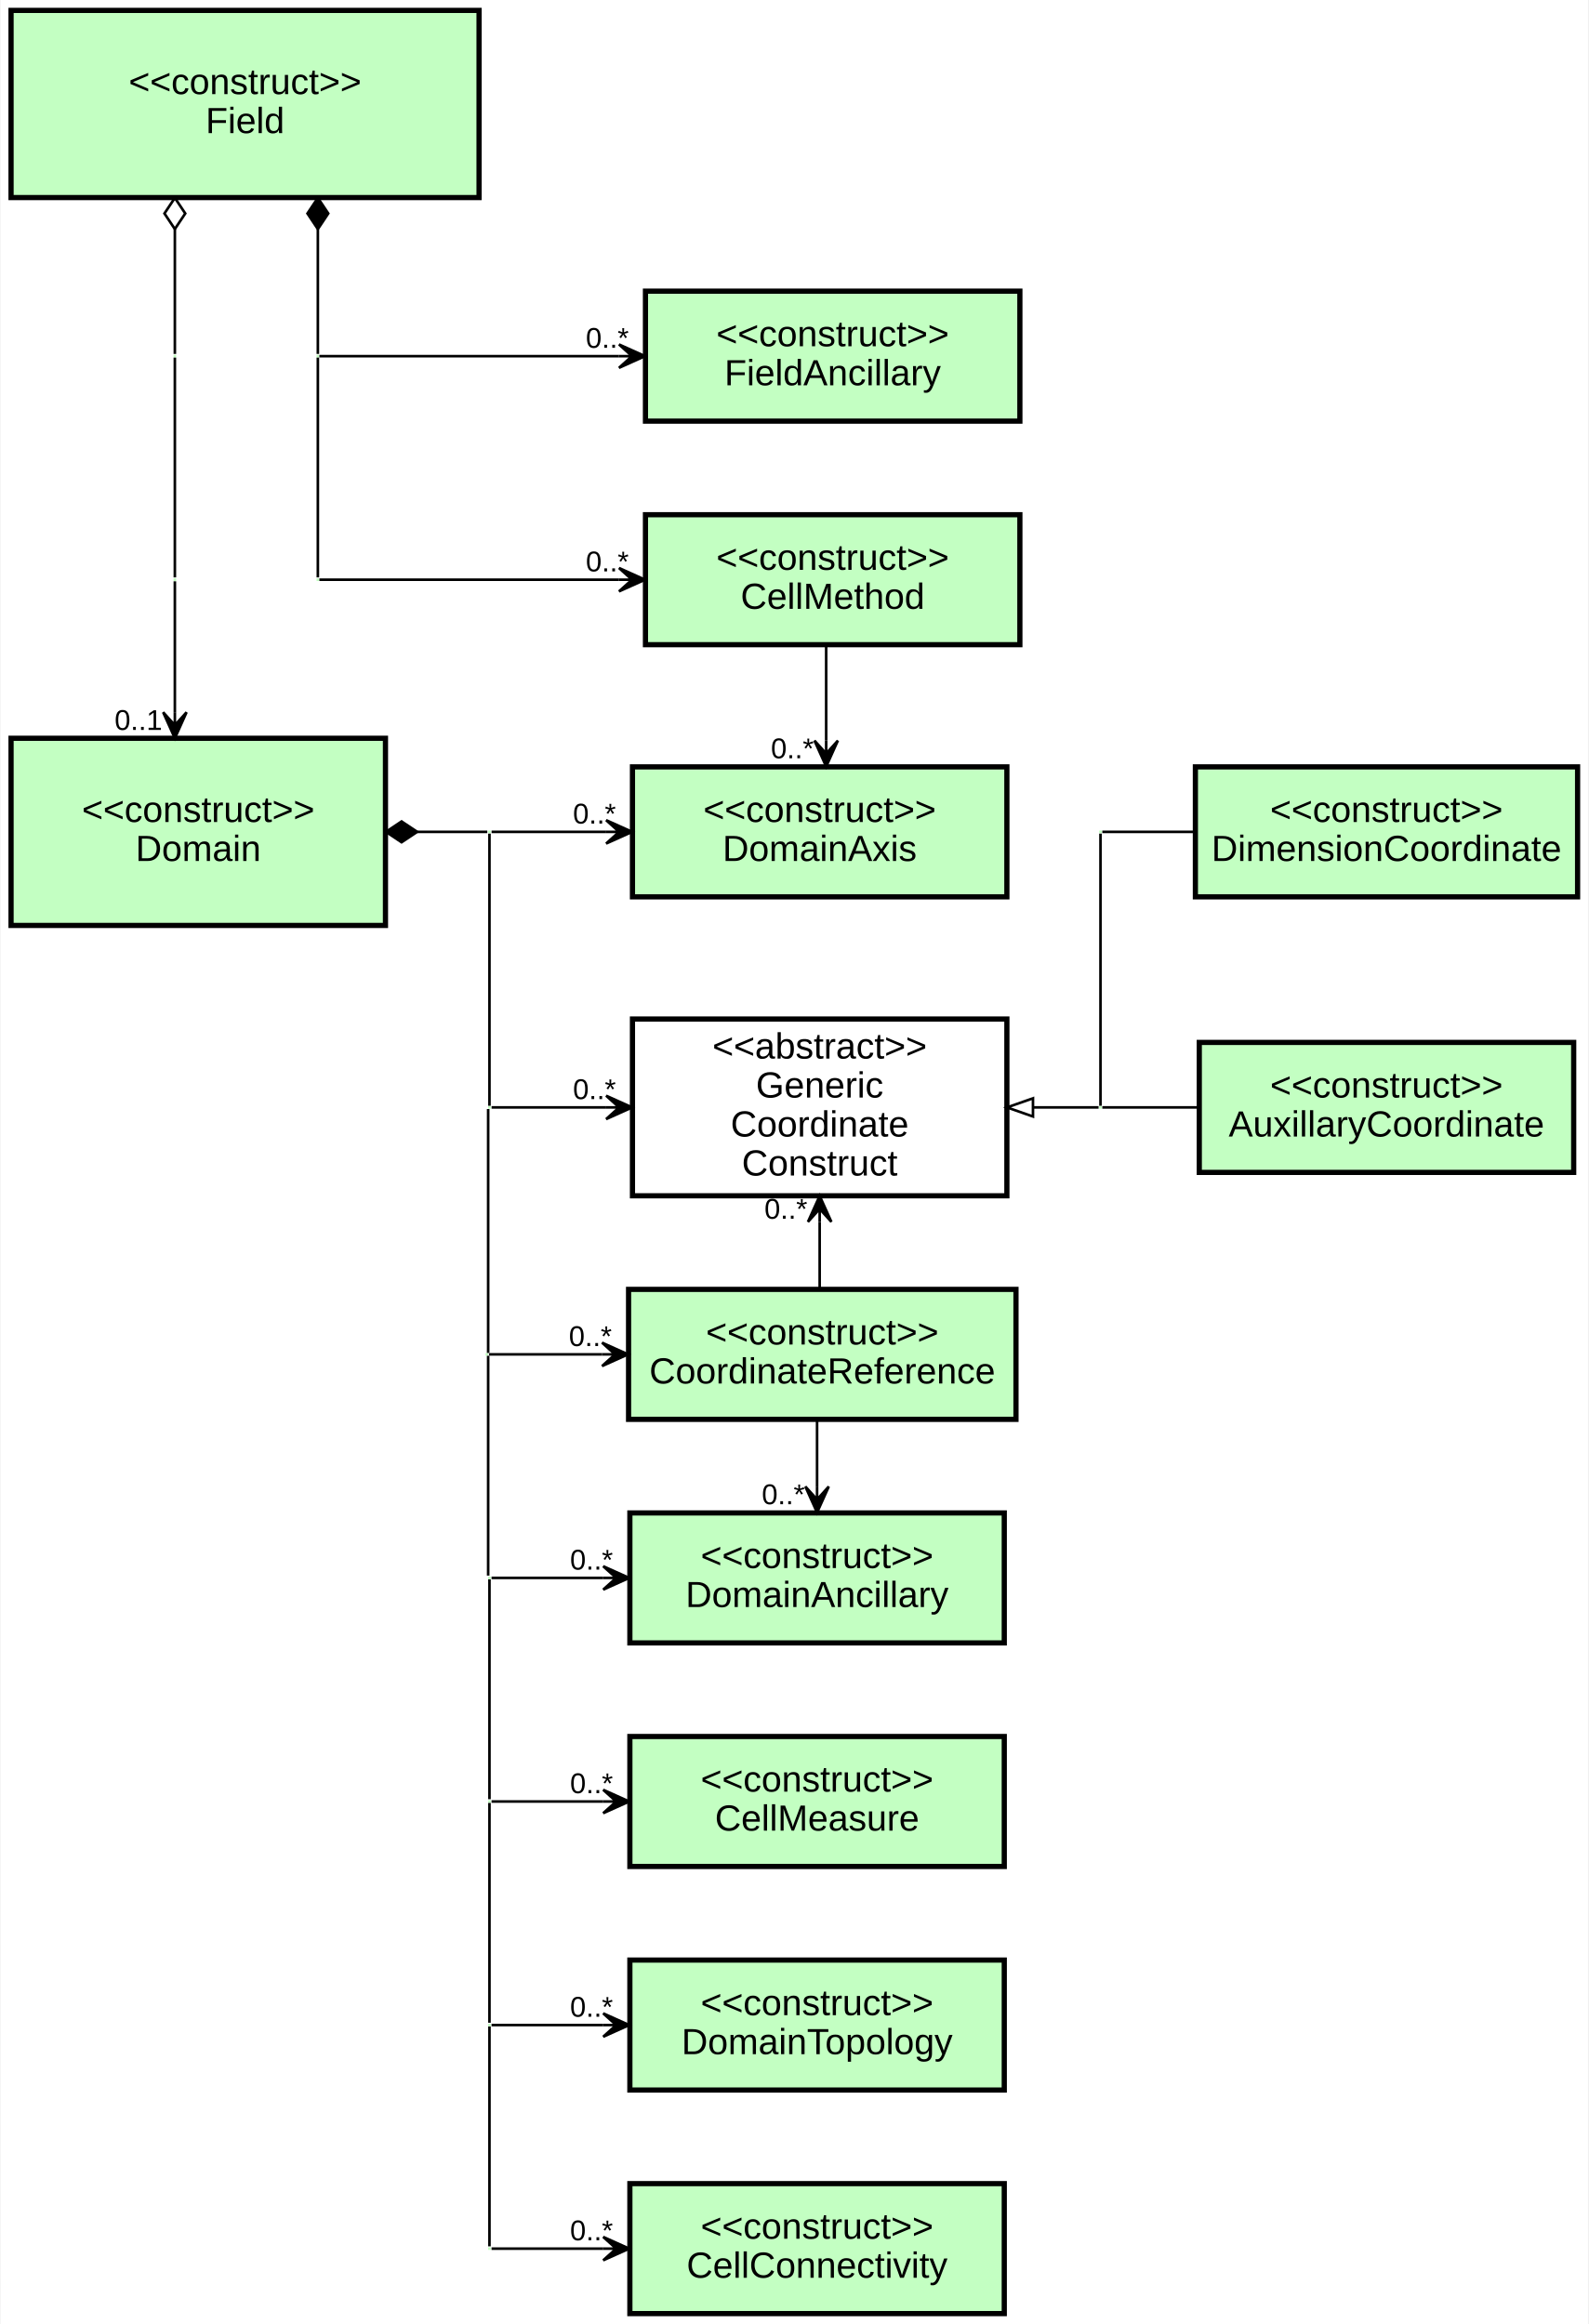
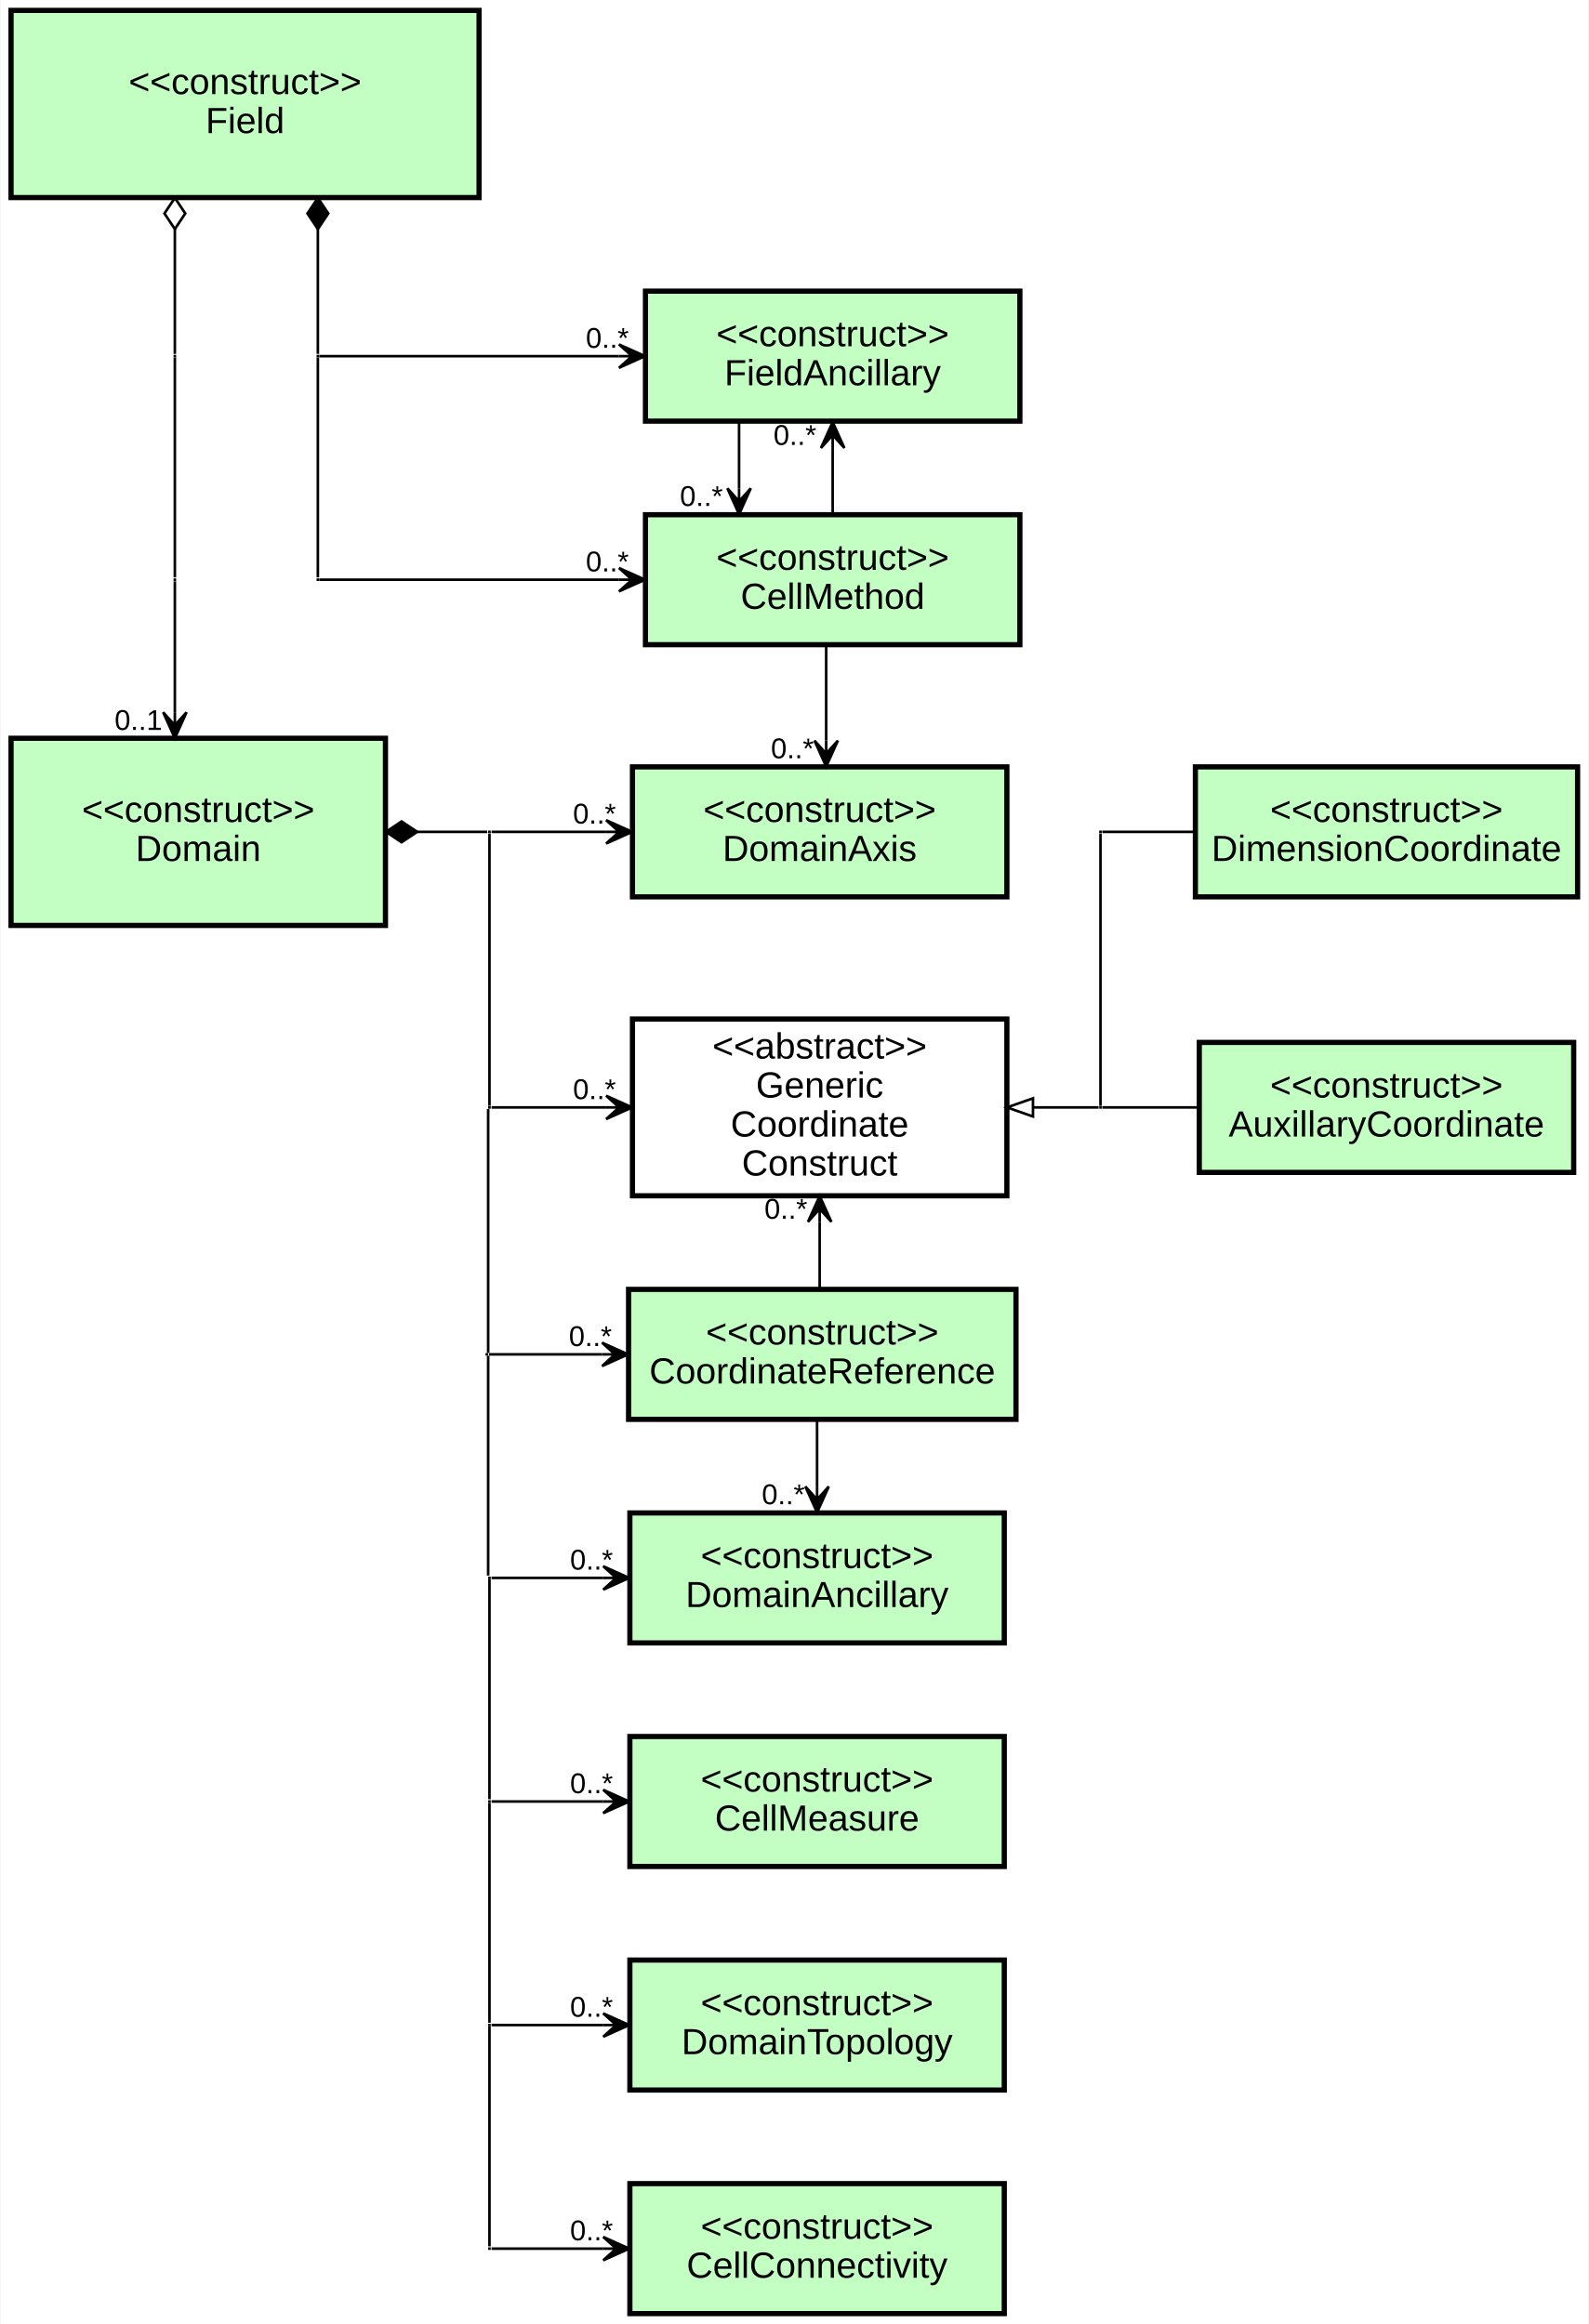
<svg xmlns="http://www.w3.org/2000/svg" width="611pt" height="894pt" viewBox="0.00 0.00 610.50 894.00">
  <g id="graph0" class="graph" transform="scale(1 1) rotate(0) translate(4 890)">
    <polygon fill="white" stroke="transparent" points="-4,4 -4,-890 606.5,-890 606.5,4 -4,4" />
    <g id="node1" class="node">
      <polygon fill="#c3ffc2" stroke="black" stroke-width="2" points="144,-606 0,-606 0,-534 144,-534 144,-606" />
      <text text-anchor="middle" x="72" y="-573.8" font-family="Arial" font-size="14.00">&lt;&lt;construct&gt;&gt;</text>
      <text text-anchor="middle" x="72" y="-558.8" font-family="Arial" font-size="14.00">Domain</text>
    </g>
    <g id="node18" class="node">
-       <polygon fill="#c3ffc2" stroke="transparent" stroke-width="2" points="184.5,-570.5 183.5,-570.5 183.5,-569.5 184.5,-569.5 184.5,-570.5" />
+       <polygon fill="#000000" stroke="transparent" stroke-width="2" points="184.5,-570.5 183.5,-570.5 183.5,-569.5 184.5,-569.5 184.5,-570.5" />
    </g>
    <g id="edge8" class="edge">
      <path fill="none" stroke="black" d="M156.2,-570C156.2,-570 183.18,-570 183.18,-570" />
      <polygon fill="black" stroke="black" points="156.2,-570 150.2,-574 144.2,-570 150.2,-566 156.2,-570" />
    </g>
    <g id="node2" class="node">
      <polygon fill="#c3ffc2" stroke="black" stroke-width="2" points="180,-886 0,-886 0,-814 180,-814 180,-886" />
      <text text-anchor="middle" x="90" y="-853.8" font-family="Arial" font-size="14.00">&lt;&lt;construct&gt;&gt;</text>
      <text text-anchor="middle" x="90" y="-838.8" font-family="Arial" font-size="14.00">Field</text>
    </g>
    <g id="node14" class="node">
-       <polygon fill="#c3ffc2" stroke="transparent" stroke-width="2" points="63.5,-753.5 62.5,-753.5 62.5,-752.5 63.5,-752.5 63.5,-753.5" />
+       <polygon fill="#000000" stroke="transparent" stroke-width="2" points="63.5,-753.5 62.5,-753.5 62.5,-752.5 63.5,-752.5 63.5,-753.5" />
    </g>
    <g id="edge1" class="edge">
      <path fill="none" stroke="black" d="M63,-801.88C63,-801.88 63,-753.85 63,-753.85" />
      <polygon fill="none" stroke="black" points="63,-801.88 67,-807.88 63,-813.88 59,-807.88 63,-801.88" />
    </g>
    <g id="node15" class="node">
-       <polygon fill="#c3ffc2" stroke="transparent" stroke-width="2" points="118.5,-753.5 117.5,-753.5 117.5,-752.5 118.5,-752.5 118.5,-753.5" />
+       <polygon fill="#000000" stroke="transparent" stroke-width="2" points="118.5,-753.5 117.5,-753.5 117.5,-752.5 118.5,-752.5 118.5,-753.5" />
    </g>
    <g id="edge2" class="edge">
      <path fill="none" stroke="black" d="M118,-801.88C118,-801.88 118,-753.85 118,-753.85" />
      <polygon fill="black" stroke="black" points="118,-801.88 122,-807.88 118,-813.88 114,-807.88 118,-801.88" />
    </g>
    <g id="node3" class="node">
      <polygon fill="#c3ffc2" stroke="black" stroke-width="2" points="388,-692 244,-692 244,-642 388,-642 388,-692" />
      <text text-anchor="middle" x="316" y="-670.8" font-family="Arial" font-size="14.00">&lt;&lt;construct&gt;&gt;</text>
      <text text-anchor="middle" x="316" y="-655.8" font-family="Arial" font-size="14.00">CellMethod</text>
    </g>
    <g id="node4" class="node">
      <polygon fill="#c3ffc2" stroke="black" stroke-width="2" points="383,-595 239,-595 239,-545 383,-545 383,-595" />
      <text text-anchor="middle" x="311" y="-573.8" font-family="Arial" font-size="14.00">&lt;&lt;construct&gt;&gt;</text>
      <text text-anchor="middle" x="311" y="-558.8" font-family="Arial" font-size="14.00">DomainAxis</text>
    </g>
    <g id="edge11" class="edge">
      <path fill="none" stroke="black" d="M313.5,-641.77C313.5,-641.77 313.5,-605.11 313.5,-605.11" />
      <polygon fill="black" stroke="black" points="313.5,-595.11 318,-605.11 313.5,-600.11 313.5,-605.11 313.5,-605.11 313.5,-605.11 313.5,-600.11 309,-605.11 313.5,-595.11 313.5,-595.11" />
      <text text-anchor="middle" x="300.5" y="-598.31" font-family="Arial" font-size="11.00">0..*   </text>
    </g>
    <g id="node13" class="node">
      <polygon fill="white" stroke="black" stroke-width="2" points="383,-498 239,-498 239,-430 383,-430 383,-498" />
      <text text-anchor="middle" x="311" y="-482.8" font-family="Arial" font-size="14.00">&lt;&lt;abstract&gt;&gt;</text>
      <text text-anchor="middle" x="311" y="-467.8" font-family="Arial" font-size="14.00">Generic</text>
      <text text-anchor="middle" x="311" y="-452.8" font-family="Arial" font-size="14.00">Coordinate</text>
      <text text-anchor="middle" x="311" y="-437.8" font-family="Arial" font-size="14.00">Construct</text>
    </g>
    <g id="node19" class="node">
-       <polygon fill="#c3ffc2" stroke="transparent" stroke-width="2" points="419.5,-570.5 418.5,-570.5 418.5,-569.5 419.5,-569.5 419.5,-570.5" />
+       <polygon fill="#000000" stroke="transparent" stroke-width="2" points="419.5,-570.5 418.5,-570.5 418.5,-569.5 419.5,-569.5 419.5,-570.5" />
    </g>
    <g id="node5" class="node">
      <polygon fill="#c3ffc2" stroke="black" stroke-width="2" points="382,-308 238,-308 238,-258 382,-258 382,-308" />
      <text text-anchor="middle" x="310" y="-286.8" font-family="Arial" font-size="14.00">&lt;&lt;construct&gt;&gt;</text>
      <text text-anchor="middle" x="310" y="-271.8" font-family="Arial" font-size="14.00">DomainAncillary</text>
    </g>
    <g id="node6" class="node">
      <polygon fill="#c3ffc2" stroke="black" stroke-width="2" points="382,-222 238,-222 238,-172 382,-172 382,-222" />
      <text text-anchor="middle" x="310" y="-200.8" font-family="Arial" font-size="14.00">&lt;&lt;construct&gt;&gt;</text>
      <text text-anchor="middle" x="310" y="-185.8" font-family="Arial" font-size="14.00">CellMeasure</text>
    </g>
    <g id="node11" class="node">
      <polygon fill="#c3ffc2" stroke="black" stroke-width="2" points="382,-136 238,-136 238,-86 382,-86 382,-136" />
      <text text-anchor="middle" x="310" y="-114.8" font-family="Arial" font-size="14.00">&lt;&lt;construct&gt;&gt;</text>
      <text text-anchor="middle" x="310" y="-99.8" font-family="Arial" font-size="14.00">DomainTopology</text>
    </g>
    <g id="node7" class="node">
      <polygon fill="#c3ffc2" stroke="black" stroke-width="2" points="386.5,-394 237.5,-394 237.5,-344 386.5,-344 386.5,-394" />
      <text text-anchor="middle" x="312" y="-372.8" font-family="Arial" font-size="14.00">&lt;&lt;construct&gt;&gt;</text>
      <text text-anchor="middle" x="312" y="-357.8" font-family="Arial" font-size="14.00">CoordinateReference </text>
    </g>
-     <g id="edge22" class="edge">
+     <g id="edge24" class="edge">
      <path fill="none" stroke="black" d="M310,-343.66C310,-343.66 310,-318.16 310,-318.16" />
      <polygon fill="black" stroke="black" points="310,-308.16 314.5,-318.16 310,-313.16 310,-318.16 310,-318.16 310,-318.16 310,-313.16 305.5,-318.16 310,-308.16 310,-308.16" />
      <text text-anchor="middle" x="297" y="-311.36" font-family="Arial" font-size="11.00">0..*   </text>
    </g>
    <g id="node8" class="node">
      <polygon fill="#c3ffc2" stroke="black" stroke-width="2" points="601,-489 457,-489 457,-439 601,-439 601,-489" />
      <text text-anchor="middle" x="529" y="-467.8" font-family="Arial" font-size="14.00">&lt;&lt;construct&gt;&gt;</text>
      <text text-anchor="middle" x="529" y="-452.8" font-family="Arial" font-size="14.00">AuxillaryCoordinate</text>
    </g>
    <g id="node9" class="node">
      <polygon fill="#c3ffc2" stroke="black" stroke-width="2" points="602.5,-595 455.5,-595 455.5,-545 602.5,-545 602.5,-595" />
      <text text-anchor="middle" x="529" y="-573.8" font-family="Arial" font-size="14.00">&lt;&lt;construct&gt;&gt;</text>
      <text text-anchor="middle" x="529" y="-558.8" font-family="Arial" font-size="14.00">DimensionCoordinate</text>
    </g>
    <g id="node10" class="node">
      <polygon fill="#c3ffc2" stroke="black" stroke-width="2" points="388,-778 244,-778 244,-728 388,-728 388,-778" />
      <text text-anchor="middle" x="316" y="-756.8" font-family="Arial" font-size="14.00">&lt;&lt;construct&gt;&gt;</text>
      <text text-anchor="middle" x="316" y="-741.8" font-family="Arial" font-size="14.00">FieldAncillary</text>
    </g>
+     <g id="edge12" class="edge">
+       <path fill="none" stroke="black" d="M280,-727.66C280,-727.66 280,-702.16 280,-702.16" />
+       <polygon fill="black" stroke="black" points="280,-692.16 284.5,-702.16 280,-697.16 280,-702.16 280,-702.16 280,-702.16 280,-697.16 275.5,-702.16 280,-692.16 280,-692.16" />
+       <text text-anchor="middle" x="265.5" y="-695.36" font-family="Arial" font-size="11.00">0..*    </text>
+     </g>
+     <g id="edge13" class="edge">
+       <path fill="none" stroke="black" d="M316,-717.66C316,-717.66 316,-692.16 316,-692.16" />
+       <polygon fill="black" stroke="black" points="316,-727.66 311.5,-717.66 316,-722.66 316,-717.66 316,-717.66 316,-717.66 316,-722.66 320.5,-717.66 316,-727.66 316,-727.66" />
+       <text text-anchor="middle" x="301.5" y="-718.86" font-family="Arial" font-size="11.00">0..*    </text>
+     </g>
    <g id="node12" class="node">
      <polygon fill="#c3ffc2" stroke="black" stroke-width="2" points="382,-50 238,-50 238,0 382,0 382,-50" />
      <text text-anchor="middle" x="310" y="-28.8" font-family="Arial" font-size="14.00">&lt;&lt;construct&gt;&gt;</text>
      <text text-anchor="middle" x="310" y="-13.8" font-family="Arial" font-size="14.00">CellConnectivity</text>
    </g>
-     <g id="edge19" class="edge">
+     <g id="edge21" class="edge">
      <path fill="none" stroke="black" d="M311,-419.97C311,-419.97 311,-394.15 311,-394.15" />
      <polygon fill="black" stroke="black" points="311,-429.97 306.5,-419.97 311,-424.97 311,-419.97 311,-419.97 311,-419.97 311,-424.97 315.5,-419.97 311,-429.97 311,-429.97" />
      <text text-anchor="middle" x="298" y="-421.17" font-family="Arial" font-size="11.00">0..*   </text>
    </g>
    <g id="node21" class="node">
-       <polygon fill="#c3ffc2" stroke="transparent" stroke-width="2" points="419.5,-464.5 418.5,-464.5 418.5,-463.5 419.5,-463.5 419.5,-464.5" />
-     </g>
-     <g id="edge15" class="edge">
+       <polygon fill="#000000" stroke="transparent" stroke-width="2" points="419.5,-464.5 418.5,-464.5 418.5,-463.5 419.5,-463.5 419.5,-464.5" />
+     </g>
+     <g id="edge17" class="edge">
      <path fill="none" stroke="black" d="M393.04,-464C393.04,-464 418.27,-464 418.27,-464" />
      <polygon fill="none" stroke="black" points="393.04,-460.5 383.04,-464 393.04,-467.5 393.04,-460.5" />
    </g>
    <g id="node16" class="node">
-       <polygon fill="#c3ffc2" stroke="transparent" stroke-width="2" points="63.5,-667.5 62.5,-667.5 62.5,-666.5 63.5,-666.5 63.5,-667.5" />
+       <polygon fill="#000000" stroke="transparent" stroke-width="2" points="63.5,-667.5 62.5,-667.5 62.5,-666.5 63.5,-666.5 63.5,-667.5" />
    </g>
    <g id="edge4" class="edge">
      <path fill="none" stroke="black" d="M63,-752.45C63,-745.58 63,-676.49 63,-667.88" />
    </g>
    <g id="edge3" class="edge">
      <path fill="none" stroke="black" d="M118.57,-753C118.57,-753 233.82,-753 233.82,-753" />
      <polygon fill="black" stroke="black" points="243.82,-753 233.82,-757.5 238.82,-753 233.82,-753 233.82,-753 233.82,-753 238.82,-753 233.82,-748.5 243.82,-753 243.82,-753" />
      <text text-anchor="middle" x="229.32" y="-756.2" font-family="Arial" font-size="11.00">0..*    </text>
    </g>
    <g id="node17" class="node">
-       <polygon fill="#c3ffc2" stroke="transparent" stroke-width="2" points="118.5,-667.5 117.5,-667.5 117.5,-666.5 118.5,-666.5 118.5,-667.5" />
+       <polygon fill="#000000" stroke="transparent" stroke-width="2" points="118.5,-667.5 117.5,-667.5 117.5,-666.5 118.5,-666.5 118.5,-667.5" />
    </g>
    <g id="edge5" class="edge">
      <path fill="none" stroke="black" d="M118,-752.45C118,-745.58 118,-676.49 118,-667.88" />
    </g>
    <g id="edge7" class="edge">
      <path fill="none" stroke="black" d="M63,-666.38C63,-666.38 63,-616.01 63,-616.01" />
      <polygon fill="black" stroke="black" points="63,-606.01 67.5,-616.01 63,-611.01 63,-616.01 63,-616.01 63,-616.01 63,-611.01 58.5,-616.01 63,-606.01 63,-606.01" />
      <text text-anchor="middle" x="49" y="-609.21" font-family="Arial" font-size="11.00">0..1   </text>
    </g>
    <g id="edge6" class="edge">
      <path fill="none" stroke="black" d="M118.57,-667C118.57,-667 233.82,-667 233.82,-667" />
      <polygon fill="black" stroke="black" points="243.82,-667 233.82,-671.5 238.82,-667 233.82,-667 233.82,-667 233.82,-667 238.82,-667 233.82,-662.5 243.82,-667 243.82,-667" />
      <text text-anchor="middle" x="229.32" y="-670.2" font-family="Arial" font-size="11.00">0..*    </text>
    </g>
    <g id="edge9" class="edge">
      <path fill="none" stroke="black" d="M184.81,-570C184.81,-570 228.87,-570 228.87,-570" />
      <polygon fill="black" stroke="black" points="238.87,-570 228.87,-574.5 233.87,-570 228.87,-570 228.87,-570 228.87,-570 233.87,-570 228.87,-565.5 238.87,-570 238.87,-570" />
      <text text-anchor="middle" x="224.37" y="-573.2" font-family="Arial" font-size="11.00">0..*    </text>
    </g>
    <g id="node20" class="node">
-       <polygon fill="#c3ffc2" stroke="transparent" stroke-width="2" points="184.5,-464.5 183.5,-464.5 183.5,-463.5 184.5,-463.5 184.5,-464.5" />
-     </g>
-     <g id="edge12" class="edge">
+       <polygon fill="#000000" stroke="transparent" stroke-width="2" points="184.5,-464.5 183.5,-464.5 183.5,-463.5 184.5,-463.5 184.5,-464.5" />
+     </g>
+     <g id="edge14" class="edge">
      <path fill="none" stroke="black" d="M184,-569.32C184,-560.72 184,-472.84 184,-464.62" />
    </g>
    <g id="edge10" class="edge">
      <path fill="none" stroke="black" d="M419.7,-570C423.03,-570 437.81,-570 455.47,-570" />
    </g>
-     <g id="edge13" class="edge">
+     <g id="edge15" class="edge">
      <path fill="none" stroke="black" d="M419,-569.32C419,-560.72 419,-472.84 419,-464.62" />
    </g>
-     <g id="edge14" class="edge">
+     <g id="edge16" class="edge">
      <path fill="none" stroke="black" d="M184.81,-464C184.81,-464 228.87,-464 228.87,-464" />
      <polygon fill="black" stroke="black" points="238.87,-464 228.87,-468.5 233.87,-464 228.87,-464 228.87,-464 228.87,-464 233.87,-464 228.87,-459.5 238.87,-464 238.87,-464" />
      <text text-anchor="middle" x="224.37" y="-467.2" font-family="Arial" font-size="11.00">0..*    </text>
    </g>
    <g id="node22" class="node">
-       <polygon fill="#c3ffc2" stroke="transparent" stroke-width="2" points="183.5,-369.5 182.5,-369.5 182.5,-368.5 183.5,-368.5 183.5,-369.5" />
-     </g>
-     <g id="edge17" class="edge">
+       <polygon fill="#000000" stroke="transparent" stroke-width="2" points="183.5,-369.5 182.5,-369.5 182.5,-368.5 183.5,-368.5 183.5,-369.5" />
+     </g>
+     <g id="edge19" class="edge">
      <path fill="none" stroke="black" d="M183.5,-463.39C183.5,-455.68 183.5,-376.92 183.5,-369.55" />
    </g>
-     <g id="edge16" class="edge">
+     <g id="edge18" class="edge">
      <path fill="none" stroke="black" d="M419.7,-464C423.12,-464 438.63,-464 456.93,-464" />
    </g>
-     <g id="edge18" class="edge">
+     <g id="edge20" class="edge">
      <path fill="none" stroke="black" d="M183.82,-369C183.82,-369 227.3,-369 227.3,-369" />
      <polygon fill="black" stroke="black" points="237.3,-369 227.3,-373.5 232.3,-369 227.3,-369 227.3,-369 227.3,-369 232.3,-369 227.3,-364.5 237.3,-369 237.3,-369" />
      <text text-anchor="middle" x="222.8" y="-372.2" font-family="Arial" font-size="11.00">0..*    </text>
    </g>
    <g id="node23" class="node">
-       <polygon fill="#c3ffc2" stroke="transparent" stroke-width="2" points="184.5,-283.5 183.5,-283.5 183.5,-282.5 184.5,-282.5 184.5,-283.5" />
-     </g>
-     <g id="edge20" class="edge">
+       <polygon fill="#000000" stroke="transparent" stroke-width="2" points="184.5,-283.5 183.5,-283.5 183.5,-282.5 184.5,-282.5 184.5,-283.5" />
+     </g>
+     <g id="edge22" class="edge">
      <path fill="none" stroke="black" d="M183.5,-368.45C183.5,-361.58 183.5,-292.49 183.5,-283.88" />
    </g>
-     <g id="edge21" class="edge">
+     <g id="edge23" class="edge">
      <path fill="none" stroke="black" d="M184.8,-283C184.8,-283 227.74,-283 227.74,-283" />
      <polygon fill="black" stroke="black" points="237.74,-283 227.74,-287.5 232.74,-283 227.74,-283 227.74,-283 227.74,-283 232.74,-283 227.74,-278.5 237.74,-283 237.74,-283" />
      <text text-anchor="middle" x="223.24" y="-286.2" font-family="Arial" font-size="11.00">0..*    </text>
    </g>
    <g id="node24" class="node">
-       <polygon fill="#c3ffc2" stroke="transparent" stroke-width="2" points="184.5,-197.5 183.5,-197.5 183.5,-196.5 184.5,-196.5 184.5,-197.5" />
-     </g>
-     <g id="edge23" class="edge">
+       <polygon fill="#000000" stroke="transparent" stroke-width="2" points="184.5,-197.5 183.5,-197.5 183.5,-196.5 184.5,-196.5 184.5,-197.5" />
+     </g>
+     <g id="edge25" class="edge">
      <path fill="none" stroke="black" d="M184,-282.45C184,-275.58 184,-206.49 184,-197.88" />
    </g>
-     <g id="edge24" class="edge">
+     <g id="edge26" class="edge">
      <path fill="none" stroke="black" d="M184.8,-197C184.8,-197 227.74,-197 227.74,-197" />
      <polygon fill="black" stroke="black" points="237.74,-197 227.74,-201.5 232.74,-197 227.74,-197 227.74,-197 227.74,-197 232.74,-197 227.74,-192.5 237.74,-197 237.74,-197" />
      <text text-anchor="middle" x="223.24" y="-200.2" font-family="Arial" font-size="11.00">0..*    </text>
    </g>
    <g id="node25" class="node">
-       <polygon fill="#c3ffc2" stroke="transparent" stroke-width="2" points="184.5,-111.5 183.5,-111.5 183.5,-110.5 184.5,-110.5 184.5,-111.5" />
-     </g>
-     <g id="edge25" class="edge">
+       <polygon fill="#000000" stroke="transparent" stroke-width="2" points="184.5,-111.5 183.5,-111.5 183.5,-110.5 184.5,-110.5 184.5,-111.5" />
+     </g>
+     <g id="edge27" class="edge">
      <path fill="none" stroke="black" d="M184,-196.45C184,-189.58 184,-120.49 184,-111.88" />
    </g>
-     <g id="edge26" class="edge">
+     <g id="edge28" class="edge">
      <path fill="none" stroke="black" d="M184.8,-111C184.8,-111 227.74,-111 227.74,-111" />
      <polygon fill="black" stroke="black" points="237.74,-111 227.74,-115.5 232.74,-111 227.74,-111 227.74,-111 227.74,-111 232.74,-111 227.74,-106.5 237.74,-111 237.74,-111" />
      <text text-anchor="middle" x="223.24" y="-114.2" font-family="Arial" font-size="11.00">0..*    </text>
    </g>
    <g id="node26" class="node">
-       <polygon fill="#c3ffc2" stroke="transparent" stroke-width="2" points="184.5,-25.5 183.5,-25.5 183.5,-24.5 184.5,-24.5 184.5,-25.5" />
-     </g>
-     <g id="edge27" class="edge">
+       <polygon fill="#000000" stroke="transparent" stroke-width="2" points="184.5,-25.5 183.5,-25.5 183.5,-24.5 184.5,-24.5 184.5,-25.5" />
+     </g>
+     <g id="edge29" class="edge">
      <path fill="none" stroke="black" d="M184,-110.45C184,-103.58 184,-34.49 184,-25.88" />
    </g>
-     <g id="edge28" class="edge">
+     <g id="edge30" class="edge">
      <path fill="none" stroke="black" d="M184.8,-25C184.8,-25 227.74,-25 227.74,-25" />
      <polygon fill="black" stroke="black" points="237.74,-25 227.74,-29.5 232.74,-25 227.74,-25 227.74,-25 227.74,-25 232.74,-25 227.74,-20.5 237.74,-25 237.74,-25" />
      <text text-anchor="middle" x="223.24" y="-28.2" font-family="Arial" font-size="11.00">0..*    </text>
    </g>
  </g>
</svg>
